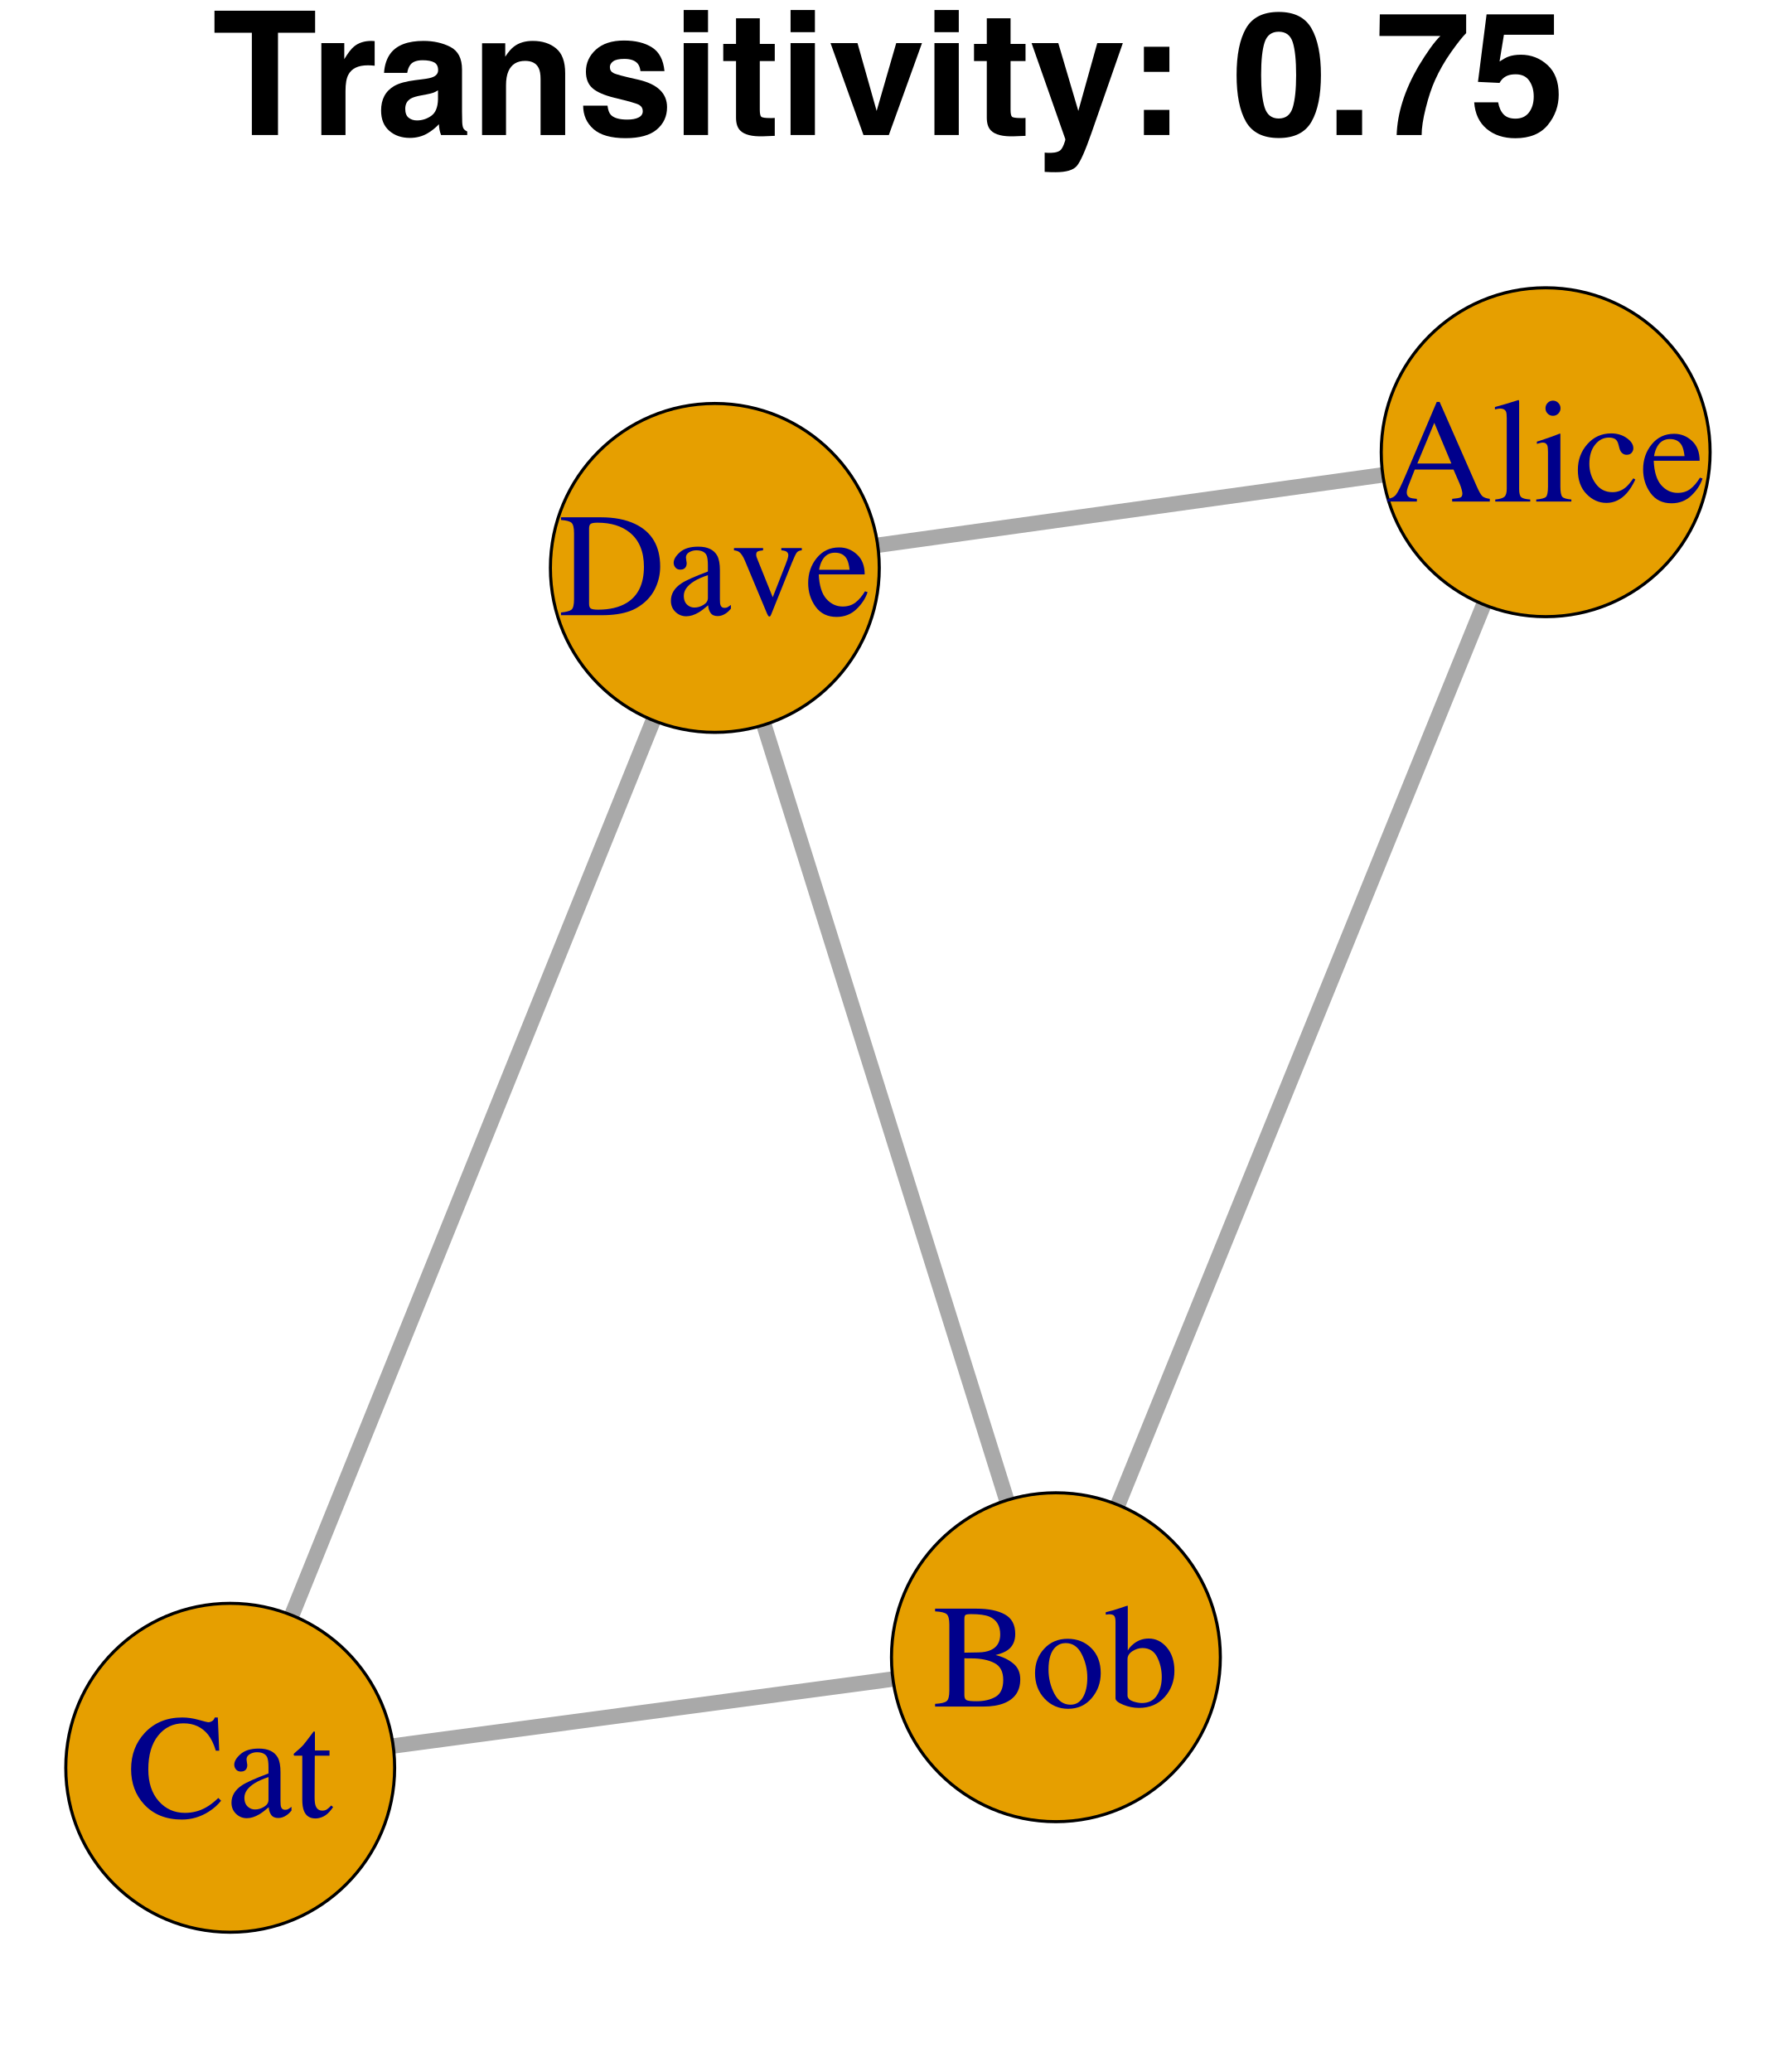
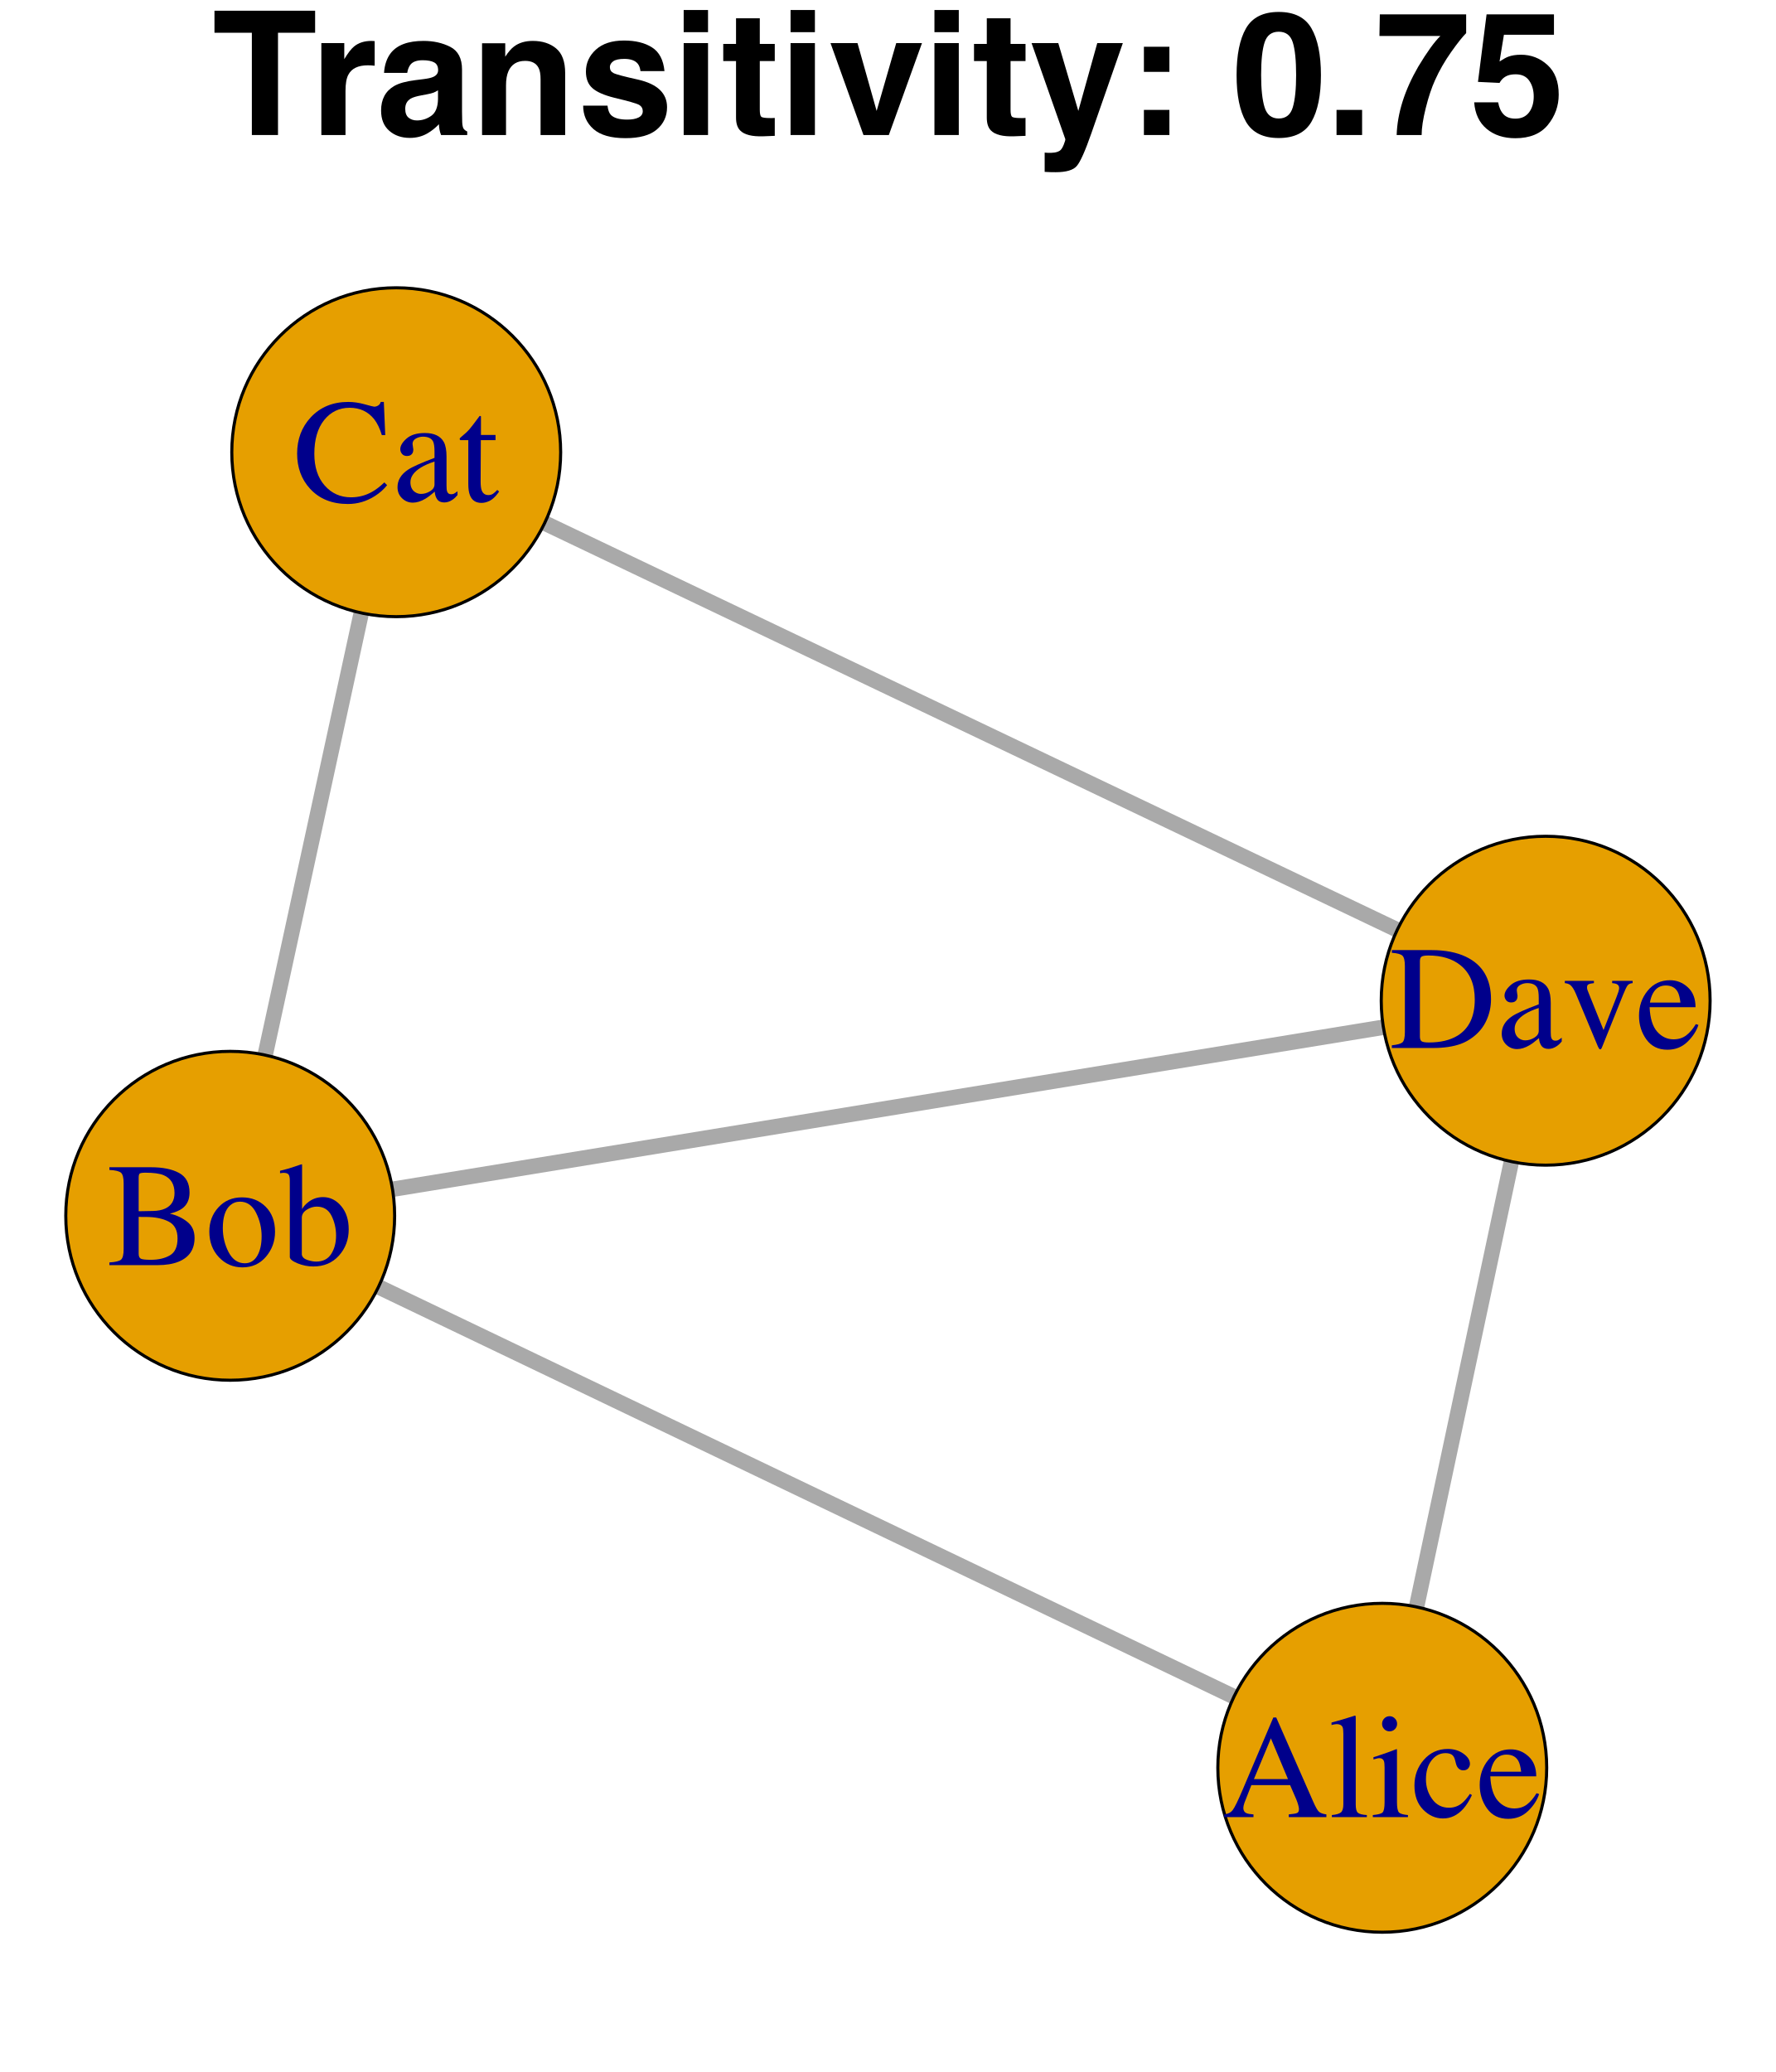
<svg xmlns="http://www.w3.org/2000/svg" xmlns:xlink="http://www.w3.org/1999/xlink" width="432" height="504" viewBox="0 0 432 504">
  <defs>
    <g>
      <g id="glyph-0-0">
        <path d="M 0.578 0 L 0.578 -23.812 L 25.156 -23.812 L 25.156 0 Z M 21.922 -3.234 L 21.922 -20.578 L 3.812 -20.578 L 3.812 -3.234 Z M 21.922 -3.234 " />
      </g>
      <g id="glyph-0-1">
        <path d="M 16.062 -9.25 L 11.906 -19.156 L 7.781 -9.25 Z M 0.531 0 L 0.531 -0.656 C 1.457 -0.758 2.148 -1.109 2.609 -1.703 C 3.078 -2.305 3.875 -3.93 5 -6.578 L 12.5 -24.234 L 13.203 -24.234 L 22.172 -3.828 C 22.766 -2.473 23.238 -1.633 23.594 -1.312 C 23.957 -0.988 24.562 -0.77 25.406 -0.656 L 25.406 0 L 16.25 0 L 16.25 -0.656 C 17.301 -0.75 17.977 -0.863 18.281 -1 C 18.582 -1.133 18.734 -1.461 18.734 -1.984 C 18.734 -2.16 18.676 -2.473 18.562 -2.922 C 18.445 -3.367 18.285 -3.836 18.078 -4.328 L 16.578 -7.781 L 7.156 -7.781 C 6.219 -5.426 5.656 -3.988 5.469 -3.469 C 5.289 -2.945 5.203 -2.535 5.203 -2.234 C 5.203 -1.617 5.445 -1.195 5.938 -0.969 C 6.25 -0.82 6.828 -0.719 7.672 -0.656 L 7.672 0 Z M 12.844 -24.234 Z M 12.844 -24.234 " />
      </g>
      <g id="glyph-0-2">
        <path d="M 0.734 -0.5 C 1.828 -0.602 2.566 -0.82 2.953 -1.156 C 3.336 -1.488 3.531 -2.141 3.531 -3.109 L 3.531 -20.281 C 3.531 -21.062 3.469 -21.598 3.344 -21.891 C 3.102 -22.379 2.629 -22.625 1.922 -22.625 C 1.754 -22.625 1.57 -22.602 1.375 -22.562 C 1.188 -22.531 0.945 -22.477 0.656 -22.406 L 0.656 -23 C 2.238 -23.414 4.141 -23.977 6.359 -24.688 C 6.441 -24.688 6.492 -24.648 6.516 -24.578 C 6.535 -24.504 6.547 -24.352 6.547 -24.125 L 6.547 -3.047 C 6.547 -2.023 6.719 -1.363 7.062 -1.062 C 7.414 -0.758 8.145 -0.57 9.25 -0.5 L 9.25 0 L 0.734 0 Z M 0.734 -0.5 " />
      </g>
      <g id="glyph-0-3">
        <path d="M 2.953 -22.688 C 2.953 -23.195 3.129 -23.633 3.484 -24 C 3.836 -24.363 4.27 -24.547 4.781 -24.547 C 5.281 -24.547 5.707 -24.363 6.062 -24 C 6.426 -23.645 6.609 -23.207 6.609 -22.688 C 6.609 -22.188 6.426 -21.754 6.062 -21.391 C 5.707 -21.035 5.281 -20.859 4.781 -20.859 C 4.27 -20.859 3.836 -21.035 3.484 -21.391 C 3.129 -21.754 2.953 -22.188 2.953 -22.688 Z M 0.703 -0.5 C 1.953 -0.613 2.738 -0.82 3.062 -1.125 C 3.395 -1.438 3.562 -2.281 3.562 -3.656 L 3.562 -12.047 C 3.562 -12.805 3.508 -13.332 3.406 -13.625 C 3.227 -14.102 2.859 -14.344 2.297 -14.344 C 2.172 -14.344 2.047 -14.332 1.922 -14.312 C 1.797 -14.289 1.441 -14.195 0.859 -14.031 L 0.859 -14.578 L 1.625 -14.812 C 3.664 -15.488 5.094 -15.992 5.906 -16.328 C 6.238 -16.473 6.453 -16.547 6.547 -16.547 C 6.566 -16.461 6.578 -16.375 6.578 -16.281 L 6.578 -3.656 C 6.578 -2.32 6.738 -1.484 7.062 -1.141 C 7.383 -0.805 8.113 -0.594 9.25 -0.5 L 9.25 0 L 0.703 0 Z M 0.703 -0.5 " />
      </g>
      <g id="glyph-0-4">
        <path d="M 8.953 -16.578 C 10.41 -16.578 11.672 -16.195 12.734 -15.438 C 13.797 -14.688 14.328 -13.859 14.328 -12.953 C 14.328 -12.566 14.191 -12.207 13.922 -11.875 C 13.648 -11.539 13.234 -11.375 12.672 -11.375 C 12.266 -11.375 11.906 -11.516 11.594 -11.797 C 11.281 -12.078 11.055 -12.488 10.922 -13.031 L 10.703 -13.875 C 10.555 -14.488 10.297 -14.926 9.922 -15.188 C 9.523 -15.438 9.016 -15.562 8.391 -15.562 C 7.047 -15.562 5.914 -14.977 5 -13.812 C 4.082 -12.645 3.625 -11.094 3.625 -9.156 C 3.625 -7.383 4.129 -5.797 5.141 -4.391 C 6.148 -2.984 7.52 -2.281 9.25 -2.281 C 10.469 -2.281 11.551 -2.68 12.5 -3.484 C 13.039 -3.941 13.648 -4.664 14.328 -5.656 L 14.812 -5.359 C 14.145 -3.953 13.441 -2.836 12.703 -2.016 C 11.285 -0.453 9.645 0.328 7.781 0.328 C 5.957 0.328 4.344 -0.391 2.938 -1.828 C 1.531 -3.266 0.828 -5.223 0.828 -7.703 C 0.828 -10.129 1.594 -12.211 3.125 -13.953 C 4.664 -15.703 6.609 -16.578 8.953 -16.578 Z M 8.172 -16.578 Z M 8.172 -16.578 " />
      </g>
      <g id="glyph-0-5">
        <path d="M 8.25 -16.484 C 9.895 -16.484 11.336 -15.91 12.578 -14.766 C 13.828 -13.629 14.453 -12.016 14.453 -9.922 L 3.281 -9.922 C 3.406 -7.203 4.02 -5.219 5.125 -3.969 C 6.238 -2.727 7.562 -2.109 9.094 -2.109 C 10.32 -2.109 11.359 -2.43 12.203 -3.078 C 13.047 -3.723 13.82 -4.633 14.531 -5.812 L 15.156 -5.609 C 14.676 -4.117 13.773 -2.738 12.453 -1.469 C 11.141 -0.207 9.523 0.422 7.609 0.422 C 5.41 0.422 3.707 -0.41 2.5 -2.078 C 1.301 -3.742 0.703 -5.66 0.703 -7.828 C 0.703 -10.18 1.398 -12.211 2.797 -13.922 C 4.191 -15.629 6.008 -16.484 8.25 -16.484 Z M 7.219 -15.203 C 5.883 -15.203 4.867 -14.613 4.172 -13.438 C 3.797 -12.801 3.523 -12.004 3.359 -11.047 L 10.781 -11.047 C 10.645 -12.211 10.422 -13.082 10.109 -13.656 C 9.535 -14.688 8.57 -15.203 7.219 -15.203 Z M 8.016 -16.484 Z M 8.016 -16.484 " />
      </g>
      <g id="glyph-0-6">
        <path d="M 10.703 -1.297 C 12.547 -1.297 14.086 -1.656 15.328 -2.375 C 16.566 -3.094 17.188 -4.461 17.188 -6.484 C 17.188 -8.504 16.457 -9.879 15 -10.609 C 13.551 -11.348 11.703 -11.719 9.453 -11.719 C 8.898 -11.719 8.551 -11.719 8.406 -11.719 C 8.258 -11.719 8.035 -11.727 7.734 -11.75 L 7.734 -2.781 C 7.734 -2.156 7.91 -1.75 8.266 -1.562 C 8.617 -1.383 9.43 -1.297 10.703 -1.297 Z M 0.609 -0.656 C 2.066 -0.738 3.008 -0.961 3.438 -1.328 C 3.863 -1.691 4.078 -2.551 4.078 -3.906 L 4.078 -19.922 C 4.078 -21.242 3.863 -22.094 3.438 -22.469 C 3.008 -22.852 2.066 -23.082 0.609 -23.156 L 0.609 -23.812 L 10.703 -23.812 C 13.586 -23.812 15.875 -23.348 17.562 -22.422 C 19.258 -21.504 20.109 -19.914 20.109 -17.656 C 20.109 -15.945 19.516 -14.656 18.328 -13.781 C 17.66 -13.281 16.66 -12.863 15.328 -12.531 C 16.984 -12.133 18.395 -11.469 19.562 -10.531 C 20.738 -9.602 21.328 -8.301 21.328 -6.625 C 21.328 -3.812 20.023 -1.879 17.422 -0.828 C 16.047 -0.273 14.359 0 12.359 0 L 0.609 0 Z M 11.156 -13.172 C 12.363 -13.191 13.367 -13.383 14.172 -13.75 C 15.691 -14.445 16.453 -15.707 16.453 -17.531 C 16.453 -19.676 15.57 -21.125 13.812 -21.875 C 12.844 -22.281 11.367 -22.484 9.391 -22.484 C 8.641 -22.484 8.176 -22.414 8 -22.281 C 7.82 -22.156 7.734 -21.805 7.734 -21.234 L 7.734 -13.109 Z M 11.156 -13.172 " />
      </g>
      <g id="glyph-0-7">
        <path d="M 0.922 -8.156 C 0.922 -10.488 1.66 -12.457 3.141 -14.062 C 4.617 -15.676 6.523 -16.484 8.859 -16.484 C 11.18 -16.484 13.102 -15.723 14.625 -14.203 C 16.145 -12.68 16.906 -10.656 16.906 -8.125 C 16.906 -5.789 16.164 -3.758 14.688 -2.031 C 13.219 -0.312 11.312 0.547 8.969 0.547 C 6.719 0.547 4.812 -0.273 3.25 -1.922 C 1.695 -3.578 0.922 -5.656 0.922 -8.156 Z M 8.375 -15.438 C 7.445 -15.438 6.641 -15.129 5.953 -14.516 C 4.785 -13.453 4.203 -11.613 4.203 -9 C 4.203 -6.914 4.672 -4.969 5.609 -3.156 C 6.555 -1.352 7.867 -0.453 9.547 -0.453 C 10.859 -0.453 11.867 -1.055 12.578 -2.266 C 13.285 -3.473 13.641 -5.055 13.641 -7.016 C 13.641 -9.047 13.188 -10.957 12.281 -12.75 C 11.383 -14.539 10.082 -15.438 8.375 -15.438 Z M 9.016 -16.484 Z M 9.016 -16.484 " />
      </g>
      <g id="glyph-0-8">
        <path d="M 0.125 -22.359 L 0.125 -22.953 C 1.457 -23.266 2.656 -23.609 3.719 -23.984 C 4.789 -24.359 5.367 -24.547 5.453 -24.547 C 5.473 -24.473 5.484 -24.398 5.484 -24.328 L 5.484 -13.625 C 5.785 -14.188 6.242 -14.719 6.859 -15.219 C 7.93 -16.102 9.172 -16.547 10.578 -16.547 C 12.305 -16.547 13.781 -15.816 15 -14.359 C 16.219 -12.91 16.828 -11.023 16.828 -8.703 C 16.828 -6.211 16.035 -4.082 14.453 -2.312 C 12.867 -0.551 10.785 0.328 8.203 0.328 C 6.91 0.328 5.633 0.07 4.375 -0.438 C 3.125 -0.957 2.5 -1.473 2.5 -1.984 L 2.5 -20.562 C 2.5 -21.25 2.406 -21.734 2.219 -22.016 C 2.031 -22.305 1.598 -22.453 0.922 -22.453 Z M 5.422 -2.562 C 5.523 -1.957 5.977 -1.52 6.781 -1.25 C 7.594 -0.988 8.301 -0.859 8.906 -0.859 C 10.551 -0.859 11.77 -1.473 12.562 -2.703 C 13.352 -3.93 13.75 -5.422 13.75 -7.172 C 13.75 -8.922 13.379 -10.535 12.641 -12.016 C 11.898 -13.492 10.703 -14.234 9.047 -14.234 C 8.223 -14.234 7.41 -13.977 6.609 -13.469 C 5.816 -12.957 5.422 -12.312 5.422 -11.531 Z M 5.422 -2.562 " />
      </g>
      <g id="glyph-0-9">
        <path d="M 13.328 -24.234 C 14.629 -24.234 15.961 -24.039 17.328 -23.656 C 18.703 -23.27 19.473 -23.078 19.641 -23.078 C 19.973 -23.078 20.289 -23.172 20.594 -23.359 C 20.906 -23.547 21.117 -23.836 21.234 -24.234 L 21.984 -24.234 L 22.328 -16.156 L 21.5 -16.156 C 21.02 -17.758 20.395 -19.055 19.625 -20.047 C 18.145 -21.891 16.156 -22.812 13.656 -22.812 C 11.133 -22.812 9.07 -21.816 7.469 -19.828 C 5.875 -17.836 5.078 -15.098 5.078 -11.609 C 5.078 -8.391 5.914 -5.82 7.594 -3.906 C 9.281 -1.988 11.414 -1.031 14 -1.031 C 15.852 -1.031 17.566 -1.477 19.141 -2.375 C 20.047 -2.875 21.035 -3.633 22.109 -4.656 L 22.781 -3.984 C 21.988 -2.984 21 -2.102 19.812 -1.344 C 17.789 -0.051 15.602 0.594 13.25 0.594 C 9.383 0.594 6.316 -0.641 4.047 -3.109 C 1.941 -5.398 0.891 -8.254 0.891 -11.672 C 0.891 -15.172 2 -18.113 4.219 -20.5 C 6.551 -22.988 9.586 -24.234 13.328 -24.234 Z M 13.203 -24.234 Z M 13.203 -24.234 " />
      </g>
      <g id="glyph-0-10">
        <path d="M 10.312 -9.734 C 8.969 -9.297 7.859 -8.805 6.984 -8.266 C 5.297 -7.223 4.453 -6.039 4.453 -4.719 C 4.453 -3.645 4.801 -2.859 5.5 -2.359 C 5.957 -2.023 6.469 -1.859 7.031 -1.859 C 7.801 -1.859 8.539 -2.078 9.25 -2.516 C 9.957 -2.953 10.312 -3.504 10.312 -4.172 Z M 1.312 -3.5 C 1.312 -5.195 2.164 -6.613 3.875 -7.75 C 4.945 -8.457 7.094 -9.414 10.312 -10.625 L 10.312 -12.109 C 10.312 -13.305 10.195 -14.141 9.969 -14.609 C 9.57 -15.391 8.742 -15.781 7.484 -15.781 C 6.891 -15.781 6.32 -15.629 5.781 -15.328 C 5.238 -15.016 4.969 -14.582 4.969 -14.031 C 4.969 -13.883 5 -13.645 5.062 -13.312 C 5.125 -12.977 5.156 -12.766 5.156 -12.672 C 5.156 -12.016 4.938 -11.555 4.5 -11.297 C 4.25 -11.148 3.957 -11.078 3.625 -11.078 C 3.094 -11.078 2.688 -11.25 2.406 -11.594 C 2.125 -11.938 1.984 -12.32 1.984 -12.75 C 1.984 -13.562 2.488 -14.414 3.5 -15.312 C 4.52 -16.219 6.008 -16.672 7.969 -16.672 C 10.238 -16.672 11.781 -15.93 12.594 -14.453 C 13.02 -13.641 13.234 -12.461 13.234 -10.922 L 13.234 -3.875 C 13.234 -3.188 13.281 -2.719 13.375 -2.469 C 13.531 -2.008 13.848 -1.781 14.328 -1.781 C 14.598 -1.781 14.82 -1.816 15 -1.891 C 15.176 -1.973 15.477 -2.176 15.906 -2.5 L 15.906 -1.578 C 15.531 -1.117 15.129 -0.742 14.703 -0.453 C 14.047 -0.004 13.375 0.219 12.688 0.219 C 11.895 0.219 11.316 -0.039 10.953 -0.562 C 10.598 -1.082 10.406 -1.695 10.375 -2.406 C 9.477 -1.633 8.719 -1.062 8.094 -0.688 C 7.02 -0.051 6.004 0.266 5.047 0.266 C 4.035 0.266 3.16 -0.086 2.422 -0.797 C 1.68 -1.504 1.312 -2.406 1.312 -3.5 Z M 8.016 -16.672 Z M 8.016 -16.672 " />
      </g>
      <g id="glyph-0-11">
        <path d="M 9.156 -16.203 L 9.156 -14.938 L 5.578 -14.938 L 5.531 -4.812 C 5.531 -3.926 5.609 -3.254 5.766 -2.797 C 6.047 -1.984 6.598 -1.578 7.422 -1.578 C 7.836 -1.578 8.203 -1.676 8.516 -1.875 C 8.828 -2.082 9.18 -2.398 9.578 -2.828 L 10.031 -2.438 L 9.656 -1.922 C 9.039 -1.098 8.395 -0.516 7.719 -0.172 C 7.039 0.16 6.383 0.328 5.75 0.328 C 4.363 0.328 3.426 -0.285 2.938 -1.516 C 2.664 -2.18 2.531 -3.109 2.531 -4.297 L 2.531 -14.938 L 0.609 -14.938 C 0.555 -14.977 0.516 -15.016 0.484 -15.047 C 0.453 -15.078 0.438 -15.125 0.438 -15.188 C 0.438 -15.301 0.461 -15.391 0.516 -15.453 C 0.566 -15.523 0.734 -15.676 1.016 -15.906 C 1.828 -16.57 2.41 -17.113 2.766 -17.531 C 3.129 -17.945 3.973 -19.047 5.297 -20.828 C 5.441 -20.828 5.531 -20.816 5.562 -20.797 C 5.594 -20.773 5.609 -20.688 5.609 -20.531 L 5.609 -16.203 Z M 9.156 -16.203 " />
      </g>
      <g id="glyph-0-12">
        <path d="M 7.406 -2.781 C 7.406 -2.195 7.547 -1.812 7.828 -1.625 C 8.117 -1.438 8.711 -1.344 9.609 -1.344 C 12.422 -1.344 14.738 -1.895 16.562 -3 C 19.352 -4.719 20.75 -7.645 20.75 -11.781 C 20.75 -15.469 19.598 -18.242 17.297 -20.109 C 15.328 -21.703 12.719 -22.5 9.469 -22.5 C 8.664 -22.5 8.117 -22.41 7.828 -22.234 C 7.547 -22.055 7.406 -21.672 7.406 -21.078 Z M 0.578 -0.656 C 1.891 -0.789 2.742 -1.023 3.141 -1.359 C 3.547 -1.691 3.75 -2.539 3.75 -3.906 L 3.75 -19.922 C 3.75 -21.234 3.551 -22.078 3.156 -22.453 C 2.77 -22.828 1.91 -23.062 0.578 -23.156 L 0.578 -23.812 L 10.281 -23.812 C 13.551 -23.812 16.316 -23.273 18.578 -22.203 C 22.66 -20.266 24.703 -16.805 24.703 -11.828 C 24.703 -10.035 24.332 -8.332 23.594 -6.719 C 22.863 -5.102 21.758 -3.738 20.281 -2.625 C 19.344 -1.914 18.375 -1.379 17.375 -1.016 C 15.531 -0.336 13.266 0 10.578 0 L 0.578 0 Z M 0.578 -0.656 " />
      </g>
      <g id="glyph-0-13">
        <path d="M 7.734 -16.328 L 7.734 -15.781 C 7.129 -15.719 6.695 -15.625 6.438 -15.5 C 6.188 -15.383 6.062 -15.129 6.062 -14.734 C 6.062 -14.547 6.086 -14.363 6.141 -14.188 C 6.191 -14.02 6.285 -13.773 6.422 -13.453 L 10.078 -4.359 L 13.234 -12.406 C 13.391 -12.789 13.535 -13.191 13.672 -13.609 C 13.805 -14.035 13.875 -14.363 13.875 -14.594 C 13.875 -15.051 13.656 -15.379 13.219 -15.578 C 12.957 -15.68 12.609 -15.75 12.172 -15.781 L 12.172 -16.328 L 17.156 -16.328 L 17.156 -15.781 C 16.582 -15.738 16.172 -15.551 15.922 -15.219 C 15.672 -14.883 15.301 -14.113 14.812 -12.906 L 9.734 -0.25 C 9.641 -0.02 9.562 0.129 9.5 0.203 C 9.445 0.285 9.367 0.328 9.266 0.328 C 9.148 0.328 9.051 0.258 8.969 0.125 C 8.883 -0.008 8.797 -0.176 8.703 -0.375 L 3.328 -13.234 C 2.891 -14.273 2.426 -14.984 1.938 -15.359 C 1.645 -15.578 1.219 -15.719 0.656 -15.781 L 0.656 -16.328 Z M 7.734 -16.328 " />
      </g>
      <g id="glyph-1-0">
        <path d="M 3.156 0 L 3.156 -30.234 L 27.5 -30.234 L 27.5 0 Z M 23.734 -3.781 L 23.734 -26.453 L 6.938 -26.453 L 6.938 -3.781 Z M 23.734 -3.781 " />
      </g>
      <g id="glyph-1-1">
        <path d="M 25.156 -30.234 L 25.156 -24.875 L 16.125 -24.875 L 16.125 0 L 9.766 0 L 9.766 -24.875 L 0.672 -24.875 L 0.672 -30.234 Z M 25.156 -30.234 " />
      </g>
      <g id="glyph-1-2">
        <path d="M 14.875 -22.891 C 14.977 -22.891 15.066 -22.883 15.141 -22.875 C 15.223 -22.863 15.391 -22.852 15.641 -22.844 L 15.641 -16.859 C 15.273 -16.898 14.945 -16.926 14.656 -16.938 C 14.375 -16.945 14.145 -16.953 13.969 -16.953 C 11.613 -16.953 10.035 -16.188 9.234 -14.656 C 8.773 -13.801 8.547 -12.477 8.547 -10.688 L 8.547 0 L 2.672 0 L 2.672 -22.359 L 8.25 -22.359 L 8.25 -18.453 C 9.145 -19.941 9.93 -20.961 10.609 -21.516 C 11.703 -22.43 13.125 -22.891 14.875 -22.891 Z M 14.875 -22.891 " />
      </g>
      <g id="glyph-1-3">
        <path d="M 15.047 -10.875 C 14.68 -10.633 14.312 -10.441 13.938 -10.297 C 13.562 -10.16 13.047 -10.031 12.391 -9.906 L 11.078 -9.656 C 9.848 -9.438 8.961 -9.172 8.422 -8.859 C 7.523 -8.328 7.078 -7.5 7.078 -6.375 C 7.078 -5.375 7.352 -4.648 7.906 -4.203 C 8.457 -3.766 9.129 -3.547 9.922 -3.547 C 11.18 -3.547 12.336 -3.914 13.391 -4.656 C 14.453 -5.395 15.004 -6.742 15.047 -8.703 Z M 11.5 -13.594 C 12.582 -13.727 13.359 -13.898 13.828 -14.109 C 14.66 -14.461 15.078 -15.016 15.078 -15.766 C 15.078 -16.68 14.758 -17.312 14.125 -17.656 C 13.488 -18.008 12.555 -18.188 11.328 -18.188 C 9.941 -18.188 8.961 -17.848 8.391 -17.172 C 7.973 -16.66 7.695 -15.973 7.562 -15.109 L 1.922 -15.109 C 2.047 -17.066 2.594 -18.676 3.562 -19.938 C 5.113 -21.906 7.77 -22.891 11.531 -22.891 C 13.977 -22.891 16.148 -22.406 18.047 -21.438 C 19.941 -20.457 20.891 -18.625 20.891 -15.938 L 20.891 -5.688 C 20.891 -4.969 20.906 -4.102 20.938 -3.094 C 20.977 -2.332 21.094 -1.812 21.281 -1.531 C 21.477 -1.258 21.77 -1.035 22.156 -0.859 L 22.156 0 L 15.797 0 C 15.617 -0.445 15.492 -0.867 15.422 -1.266 C 15.348 -1.66 15.297 -2.113 15.266 -2.625 C 14.453 -1.75 13.52 -1.004 12.469 -0.391 C 11.207 0.336 9.785 0.703 8.203 0.703 C 6.18 0.703 4.508 0.125 3.188 -1.031 C 1.863 -2.188 1.203 -3.828 1.203 -5.953 C 1.203 -8.691 2.266 -10.68 4.391 -11.922 C 5.547 -12.586 7.254 -13.062 9.516 -13.344 Z M 11.812 -22.953 Z M 11.812 -22.953 " />
      </g>
      <g id="glyph-1-4">
        <path d="M 15.109 -22.891 C 17.422 -22.891 19.312 -22.281 20.781 -21.062 C 22.25 -19.852 22.984 -17.848 22.984 -15.047 L 22.984 0 L 17 0 L 17 -13.594 C 17 -14.77 16.844 -15.672 16.531 -16.297 C 15.957 -17.453 14.863 -18.031 13.25 -18.031 C 11.27 -18.031 9.91 -17.188 9.172 -15.5 C 8.785 -14.613 8.594 -13.477 8.594 -12.094 L 8.594 0 L 2.766 0 L 2.766 -22.312 L 8.406 -22.312 L 8.406 -19.047 C 9.156 -20.203 9.867 -21.031 10.547 -21.531 C 11.742 -22.438 13.266 -22.891 15.109 -22.891 Z M 12.969 -22.953 Z M 12.969 -22.953 " />
      </g>
      <g id="glyph-1-5">
        <path d="M 7.281 -7.141 C 7.406 -6.098 7.672 -5.359 8.078 -4.922 C 8.805 -4.141 10.145 -3.75 12.094 -3.75 C 13.25 -3.75 14.164 -3.922 14.844 -4.266 C 15.52 -4.609 15.859 -5.117 15.859 -5.797 C 15.859 -6.453 15.582 -6.953 15.031 -7.297 C 14.488 -7.641 12.457 -8.227 8.938 -9.062 C 6.406 -9.695 4.625 -10.484 3.594 -11.422 C 2.551 -12.348 2.031 -13.688 2.031 -15.438 C 2.031 -17.508 2.836 -19.285 4.453 -20.766 C 6.078 -22.242 8.359 -22.984 11.297 -22.984 C 14.086 -22.984 16.359 -22.426 18.109 -21.312 C 19.867 -20.195 20.879 -18.273 21.141 -15.547 L 15.297 -15.547 C 15.211 -16.297 15 -16.891 14.656 -17.328 C 14.02 -18.117 12.926 -18.516 11.375 -18.516 C 10.102 -18.516 9.195 -18.316 8.656 -17.922 C 8.125 -17.523 7.859 -17.062 7.859 -16.531 C 7.859 -15.863 8.145 -15.379 8.719 -15.078 C 9.289 -14.766 11.32 -14.223 14.812 -13.453 C 17.133 -12.91 18.875 -12.082 20.031 -10.969 C 21.188 -9.852 21.766 -8.453 21.766 -6.766 C 21.766 -4.555 20.938 -2.75 19.281 -1.344 C 17.633 0.062 15.094 0.766 11.656 0.766 C 8.133 0.766 5.535 0.023 3.859 -1.453 C 2.191 -2.941 1.359 -4.836 1.359 -7.141 Z M 11.75 -22.953 Z M 11.75 -22.953 " />
      </g>
      <g id="glyph-1-6">
        <path d="M 8.734 -25.016 L 2.812 -25.016 L 2.812 -30.406 L 8.734 -30.406 Z M 2.812 -22.359 L 8.734 -22.359 L 8.734 0 L 2.812 0 Z M 2.812 -22.359 " />
      </g>
      <g id="glyph-1-7">
        <path d="M 0.438 -17.984 L 0.438 -22.156 L 3.547 -22.156 L 3.547 -28.391 L 9.328 -28.391 L 9.328 -22.156 L 12.969 -22.156 L 12.969 -17.984 L 9.328 -17.984 L 9.328 -6.172 C 9.328 -5.254 9.441 -4.68 9.672 -4.453 C 9.91 -4.234 10.625 -4.125 11.812 -4.125 C 11.988 -4.125 12.176 -4.125 12.375 -4.125 C 12.57 -4.133 12.77 -4.145 12.969 -4.156 L 12.969 0.203 L 10.188 0.312 C 7.426 0.406 5.539 -0.07 4.531 -1.125 C 3.875 -1.801 3.547 -2.832 3.547 -4.219 L 3.547 -17.984 Z M 0.438 -17.984 " />
      </g>
      <g id="glyph-1-8">
        <path d="M 16.516 -22.359 L 22.781 -22.359 L 14.719 0 L 8.547 0 L 0.531 -22.359 L 7.094 -22.359 L 11.75 -5.859 Z M 16.516 -22.359 " />
      </g>
      <g id="glyph-1-9">
        <path d="M 3.625 4.281 L 4.375 4.328 C 4.945 4.359 5.488 4.336 6 4.266 C 6.52 4.191 6.961 4.035 7.328 3.797 C 7.66 3.566 7.973 3.082 8.266 2.344 C 8.566 1.602 8.691 1.148 8.641 0.984 L 0.438 -22.359 L 6.938 -22.359 L 11.812 -5.859 L 16.422 -22.359 L 22.641 -22.359 L 14.969 -0.375 C 13.488 3.863 12.316 6.492 11.453 7.516 C 10.598 8.535 8.879 9.047 6.297 9.047 C 5.773 9.047 5.359 9.039 5.047 9.031 C 4.734 9.031 4.258 9.008 3.625 8.969 Z M 11.547 -22.953 Z M 11.547 -22.953 " />
      </g>
      <g id="glyph-1-10">
        <path d="M 4.766 -21.469 L 10.969 -21.469 L 10.969 -15.359 L 4.766 -15.359 Z M 4.766 -6.109 L 10.969 -6.109 L 10.969 0 L 4.766 0 Z M 4.766 -6.109 " />
      </g>
      <g id="glyph-1-11">
</g>
      <g id="glyph-1-12">
        <path d="M 7.281 -14.578 C 7.281 -11.16 7.562 -8.547 8.125 -6.734 C 8.688 -4.922 9.832 -4.016 11.562 -4.016 C 13.301 -4.016 14.441 -4.922 14.984 -6.734 C 15.523 -8.547 15.797 -11.16 15.797 -14.578 C 15.797 -18.16 15.523 -20.812 14.984 -22.531 C 14.441 -24.258 13.301 -25.125 11.562 -25.125 C 9.832 -25.125 8.688 -24.258 8.125 -22.531 C 7.562 -20.812 7.281 -18.16 7.281 -14.578 Z M 11.562 -29.938 C 15.352 -29.938 18.008 -28.602 19.531 -25.938 C 21.062 -23.27 21.828 -19.484 21.828 -14.578 C 21.828 -9.672 21.062 -5.891 19.531 -3.234 C 18.008 -0.586 15.352 0.734 11.562 0.734 C 7.781 0.734 5.125 -0.586 3.594 -3.234 C 2.07 -5.891 1.312 -9.672 1.312 -14.578 C 1.312 -19.484 2.07 -23.27 3.594 -25.938 C 5.125 -28.602 7.781 -29.938 11.562 -29.938 Z M 11.562 -29.938 " />
      </g>
      <g id="glyph-1-13">
        <path d="M 2.625 -6.109 L 8.844 -6.109 L 8.844 0 L 2.625 0 Z M 2.625 -6.109 " />
      </g>
      <g id="glyph-1-14">
        <path d="M 22.156 -24.781 C 21.281 -23.914 20.062 -22.379 18.5 -20.172 C 16.938 -17.961 15.629 -15.68 14.578 -13.328 C 13.742 -11.484 12.992 -9.227 12.328 -6.562 C 11.66 -3.895 11.328 -1.707 11.328 0 L 5.25 0 C 5.426 -5.332 7.176 -10.875 10.5 -16.625 C 12.645 -20.195 14.441 -22.688 15.891 -24.094 L 1.062 -24.094 L 1.156 -29.344 L 22.156 -29.344 Z M 22.156 -24.781 " />
      </g>
      <g id="glyph-1-15">
        <path d="M 6.938 -7.953 C 7.164 -6.68 7.609 -5.703 8.266 -5.016 C 8.922 -4.328 9.879 -3.984 11.141 -3.984 C 12.586 -3.984 13.691 -4.488 14.453 -5.5 C 15.211 -6.52 15.594 -7.805 15.594 -9.359 C 15.594 -10.867 15.234 -12.145 14.516 -13.188 C 13.805 -14.238 12.703 -14.766 11.203 -14.766 C 10.484 -14.766 9.867 -14.676 9.359 -14.5 C 8.441 -14.164 7.75 -13.555 7.281 -12.672 L 2.031 -12.922 L 4.125 -29.344 L 20.516 -29.344 L 20.516 -24.391 L 8.344 -24.391 L 7.281 -17.891 C 8.188 -18.473 8.891 -18.859 9.391 -19.047 C 10.242 -19.367 11.273 -19.531 12.484 -19.531 C 14.953 -19.531 17.098 -18.703 18.922 -17.047 C 20.754 -15.391 21.672 -12.984 21.672 -9.828 C 21.672 -7.078 20.789 -4.617 19.031 -2.453 C 17.27 -0.297 14.629 0.781 11.109 0.781 C 8.285 0.781 5.961 0.02 4.141 -1.5 C 2.328 -3.02 1.316 -5.172 1.109 -7.953 Z M 6.938 -7.953 " />
      </g>
    </g>
  </defs>
  <rect x="-43.2" y="-50.4" width="518.4" height="604.8" fill="rgb(100%, 100%, 100%)" fill-opacity="1" />
-   <path fill="none" stroke-width="3.75" stroke-linecap="round" stroke-linejoin="round" stroke="rgb(66.275%, 66.275%, 66.275%)" stroke-opacity="1" stroke-miterlimit="10" d="M 360.938 147.055 L 271.922 366.051 " />
-   <path fill="none" stroke-width="3.75" stroke-linecap="round" stroke-linejoin="round" stroke="rgb(66.275%, 66.275%, 66.275%)" stroke-opacity="1" stroke-miterlimit="10" d="M 336.383 115.516 L 213.508 132.625 " />
-   <path fill="none" stroke-width="3.75" stroke-linecap="round" stroke-linejoin="round" stroke="rgb(66.275%, 66.275%, 66.275%)" stroke-opacity="1" stroke-miterlimit="10" d="M 217.215 408.418 L 95.645 424.691 " />
-   <path fill="none" stroke-width="3.75" stroke-linecap="round" stroke-linejoin="round" stroke="rgb(66.275%, 66.275%, 66.275%)" stroke-opacity="1" stroke-miterlimit="10" d="M 244.906 364.938 L 185.844 176.312 " />
-   <path fill="none" stroke-width="3.75" stroke-linecap="round" stroke-linejoin="round" stroke="rgb(66.275%, 66.275%, 66.275%)" stroke-opacity="1" stroke-miterlimit="10" d="M 70.98 392.91 L 158.91 175.23 " />
-   <path fill-rule="nonzero" fill="rgb(90.196%, 62.353%, 0%)" fill-opacity="1" stroke-width="0.75" stroke-linecap="round" stroke-linejoin="round" stroke="rgb(0%, 0%, 0%)" stroke-opacity="1" stroke-miterlimit="10" d="M 416 110 C 416 132.09 398.09 150 376 150 C 353.91 150 336 132.09 336 110 C 336 87.91 353.91 70 376 70 C 398.09 70 416 87.91 416 110 " />
-   <path fill-rule="nonzero" fill="rgb(90.196%, 62.353%, 0%)" fill-opacity="1" stroke-width="0.75" stroke-linecap="round" stroke-linejoin="round" stroke="rgb(0%, 0%, 0%)" stroke-opacity="1" stroke-miterlimit="10" d="M 296.859 403.109 C 296.859 425.199 278.953 443.109 256.859 443.109 C 234.77 443.109 216.859 425.199 216.859 403.109 C 216.859 381.016 234.77 363.109 256.859 363.109 C 278.953 363.109 296.859 381.016 296.859 403.109 " />
-   <path fill-rule="nonzero" fill="rgb(90.196%, 62.353%, 0%)" fill-opacity="1" stroke-width="0.75" stroke-linecap="round" stroke-linejoin="round" stroke="rgb(0%, 0%, 0%)" stroke-opacity="1" stroke-miterlimit="10" d="M 96 430 C 96 452.09 78.09 470 56 470 C 33.91 470 16 452.09 16 430 C 16 407.91 33.91 390 56 390 C 78.09 390 96 407.91 96 430 " />
-   <path fill-rule="nonzero" fill="rgb(90.196%, 62.353%, 0%)" fill-opacity="1" stroke-width="0.75" stroke-linecap="round" stroke-linejoin="round" stroke="rgb(0%, 0%, 0%)" stroke-opacity="1" stroke-miterlimit="10" d="M 213.891 138.141 C 213.891 160.23 195.98 178.141 173.891 178.141 C 151.797 178.141 133.891 160.23 133.891 138.141 C 133.891 116.051 151.797 98.141 173.891 98.141 C 195.98 98.141 213.891 116.051 213.891 138.141 " />
+   <path fill="none" stroke-width="3.75" stroke-linecap="round" stroke-linejoin="round" stroke="rgb(66.275%, 66.275%, 66.275%)" stroke-opacity="1" stroke-miterlimit="10" d="M 300.176 412.719 L 92.074 313.016 " />
+   <path fill="none" stroke-width="3.75" stroke-linecap="round" stroke-linejoin="round" stroke="rgb(66.275%, 66.275%, 66.275%)" stroke-opacity="1" stroke-miterlimit="10" d="M 344.582 390.879 L 367.664 282.539 " />
+   <path fill="none" stroke-width="3.75" stroke-linecap="round" stroke-linejoin="round" stroke="rgb(66.275%, 66.275%, 66.275%)" stroke-opacity="1" stroke-miterlimit="10" d="M 64.5 256.648 L 87.887 149.086 " />
+   <path fill="none" stroke-width="3.75" stroke-linecap="round" stroke-linejoin="round" stroke="rgb(66.275%, 66.275%, 66.275%)" stroke-opacity="1" stroke-miterlimit="10" d="M 95.477 289.281 L 336.523 249.871 " />
+   <path fill="none" stroke-width="3.75" stroke-linecap="round" stroke-linejoin="round" stroke="rgb(66.275%, 66.275%, 66.275%)" stroke-opacity="1" stroke-miterlimit="10" d="M 132.488 127.227 L 339.898 226.191 " />
+   <path fill-rule="nonzero" fill="rgb(90.196%, 62.353%, 0%)" fill-opacity="1" stroke-width="0.75" stroke-linecap="round" stroke-linejoin="round" stroke="rgb(0%, 0%, 0%)" stroke-opacity="1" stroke-miterlimit="10" d="M 376.25 430 C 376.25 452.09 358.34 470 336.25 470 C 314.156 470 296.25 452.09 296.25 430 C 296.25 407.91 314.156 390 336.25 390 C 358.34 390 376.25 407.91 376.25 430 " />
+   <path fill-rule="nonzero" fill="rgb(90.196%, 62.353%, 0%)" fill-opacity="1" stroke-width="0.75" stroke-linecap="round" stroke-linejoin="round" stroke="rgb(0%, 0%, 0%)" stroke-opacity="1" stroke-miterlimit="10" d="M 96 295.734 C 96 317.824 78.09 335.734 56 335.734 C 33.91 335.734 16 317.824 16 295.734 C 16 273.641 33.91 255.734 56 255.734 C 78.09 255.734 96 273.641 96 295.734 " />
+   <path fill-rule="nonzero" fill="rgb(90.196%, 62.353%, 0%)" fill-opacity="1" stroke-width="0.75" stroke-linecap="round" stroke-linejoin="round" stroke="rgb(0%, 0%, 0%)" stroke-opacity="1" stroke-miterlimit="10" d="M 136.387 110 C 136.387 132.09 118.48 150 96.387 150 C 74.297 150 56.387 132.09 56.387 110 C 56.387 87.91 74.297 70 96.387 70 C 118.48 70 136.387 87.91 136.387 110 " />
+   <path fill-rule="nonzero" fill="rgb(90.196%, 62.353%, 0%)" fill-opacity="1" stroke-width="0.75" stroke-linecap="round" stroke-linejoin="round" stroke="rgb(0%, 0%, 0%)" stroke-opacity="1" stroke-miterlimit="10" d="M 416 243.418 C 416 265.508 398.09 283.418 376 283.418 C 353.91 283.418 336 265.508 336 243.418 C 336 221.324 353.91 203.418 376 203.418 C 398.09 203.418 416 221.324 416 243.418 " />
  <g fill="rgb(0%, 0%, 54.51%)" fill-opacity="1">
-     <use xlink:href="#glyph-0-1" x="337" y="122" />
-     <use xlink:href="#glyph-0-2" x="363" y="122" />
-     <use xlink:href="#glyph-0-3" x="373" y="122" />
-     <use xlink:href="#glyph-0-4" x="383" y="122" />
-     <use xlink:href="#glyph-0-5" x="399" y="122" />
+     <use xlink:href="#glyph-0-1" x="297.25" y="442" />
+     <use xlink:href="#glyph-0-2" x="323.25" y="442" />
+     <use xlink:href="#glyph-0-3" x="333.25" y="442" />
+     <use xlink:href="#glyph-0-4" x="343.25" y="442" />
+     <use xlink:href="#glyph-0-5" x="359.25" y="442" />
  </g>
  <g fill="rgb(0%, 0%, 54.51%)" fill-opacity="1">
-     <use xlink:href="#glyph-0-6" x="226.859" y="415.109" />
-     <use xlink:href="#glyph-0-7" x="250.859" y="415.109" />
-     <use xlink:href="#glyph-0-8" x="268.859" y="415.109" />
+     <use xlink:href="#glyph-0-6" x="26" y="307.734" />
+     <use xlink:href="#glyph-0-7" x="50" y="307.734" />
+     <use xlink:href="#glyph-0-8" x="68" y="307.734" />
  </g>
  <g fill="rgb(0%, 0%, 54.51%)" fill-opacity="1">
-     <use xlink:href="#glyph-0-9" x="31" y="442" />
-     <use xlink:href="#glyph-0-10" x="55" y="442" />
-     <use xlink:href="#glyph-0-11" x="71" y="442" />
+     <use xlink:href="#glyph-0-9" x="71.387" y="122" />
+     <use xlink:href="#glyph-0-10" x="95.387" y="122" />
+     <use xlink:href="#glyph-0-11" x="111.387" y="122" />
  </g>
  <g fill="rgb(0%, 0%, 54.51%)" fill-opacity="1">
-     <use xlink:href="#glyph-0-12" x="135.891" y="149.641" />
-     <use xlink:href="#glyph-0-10" x="161.891" y="149.641" />
-     <use xlink:href="#glyph-0-13" x="177.891" y="149.641" />
-     <use xlink:href="#glyph-0-5" x="195.891" y="149.641" />
+     <use xlink:href="#glyph-0-12" x="338" y="254.918" />
+     <use xlink:href="#glyph-0-10" x="364" y="254.918" />
+     <use xlink:href="#glyph-0-13" x="380" y="254.918" />
+     <use xlink:href="#glyph-0-5" x="398" y="254.918" />
  </g>
  <g fill="rgb(0%, 0%, 0%)" fill-opacity="1">
    <use xlink:href="#glyph-1-1" x="51.5" y="32.841" />
    <use xlink:href="#glyph-1-2" x="75.5" y="32.841" />
    <use xlink:href="#glyph-1-3" x="91.5" y="32.841" />
    <use xlink:href="#glyph-1-4" x="114.5" y="32.841" />
    <use xlink:href="#glyph-1-5" x="140.5" y="32.841" />
    <use xlink:href="#glyph-1-6" x="163.5" y="32.841" />
    <use xlink:href="#glyph-1-7" x="175.5" y="32.841" />
    <use xlink:href="#glyph-1-6" x="189.5" y="32.841" />
    <use xlink:href="#glyph-1-8" x="201.5" y="32.841" />
    <use xlink:href="#glyph-1-6" x="224.5" y="32.841" />
    <use xlink:href="#glyph-1-7" x="236.5" y="32.841" />
    <use xlink:href="#glyph-1-9" x="250.5" y="32.841" />
    <use xlink:href="#glyph-1-10" x="273.5" y="32.841" />
    <use xlink:href="#glyph-1-11" x="287.5" y="32.841" />
    <use xlink:href="#glyph-1-12" x="299.5" y="32.841" />
    <use xlink:href="#glyph-1-13" x="322.5" y="32.841" />
    <use xlink:href="#glyph-1-14" x="334.5" y="32.841" />
    <use xlink:href="#glyph-1-15" x="357.5" y="32.841" />
  </g>
</svg>
